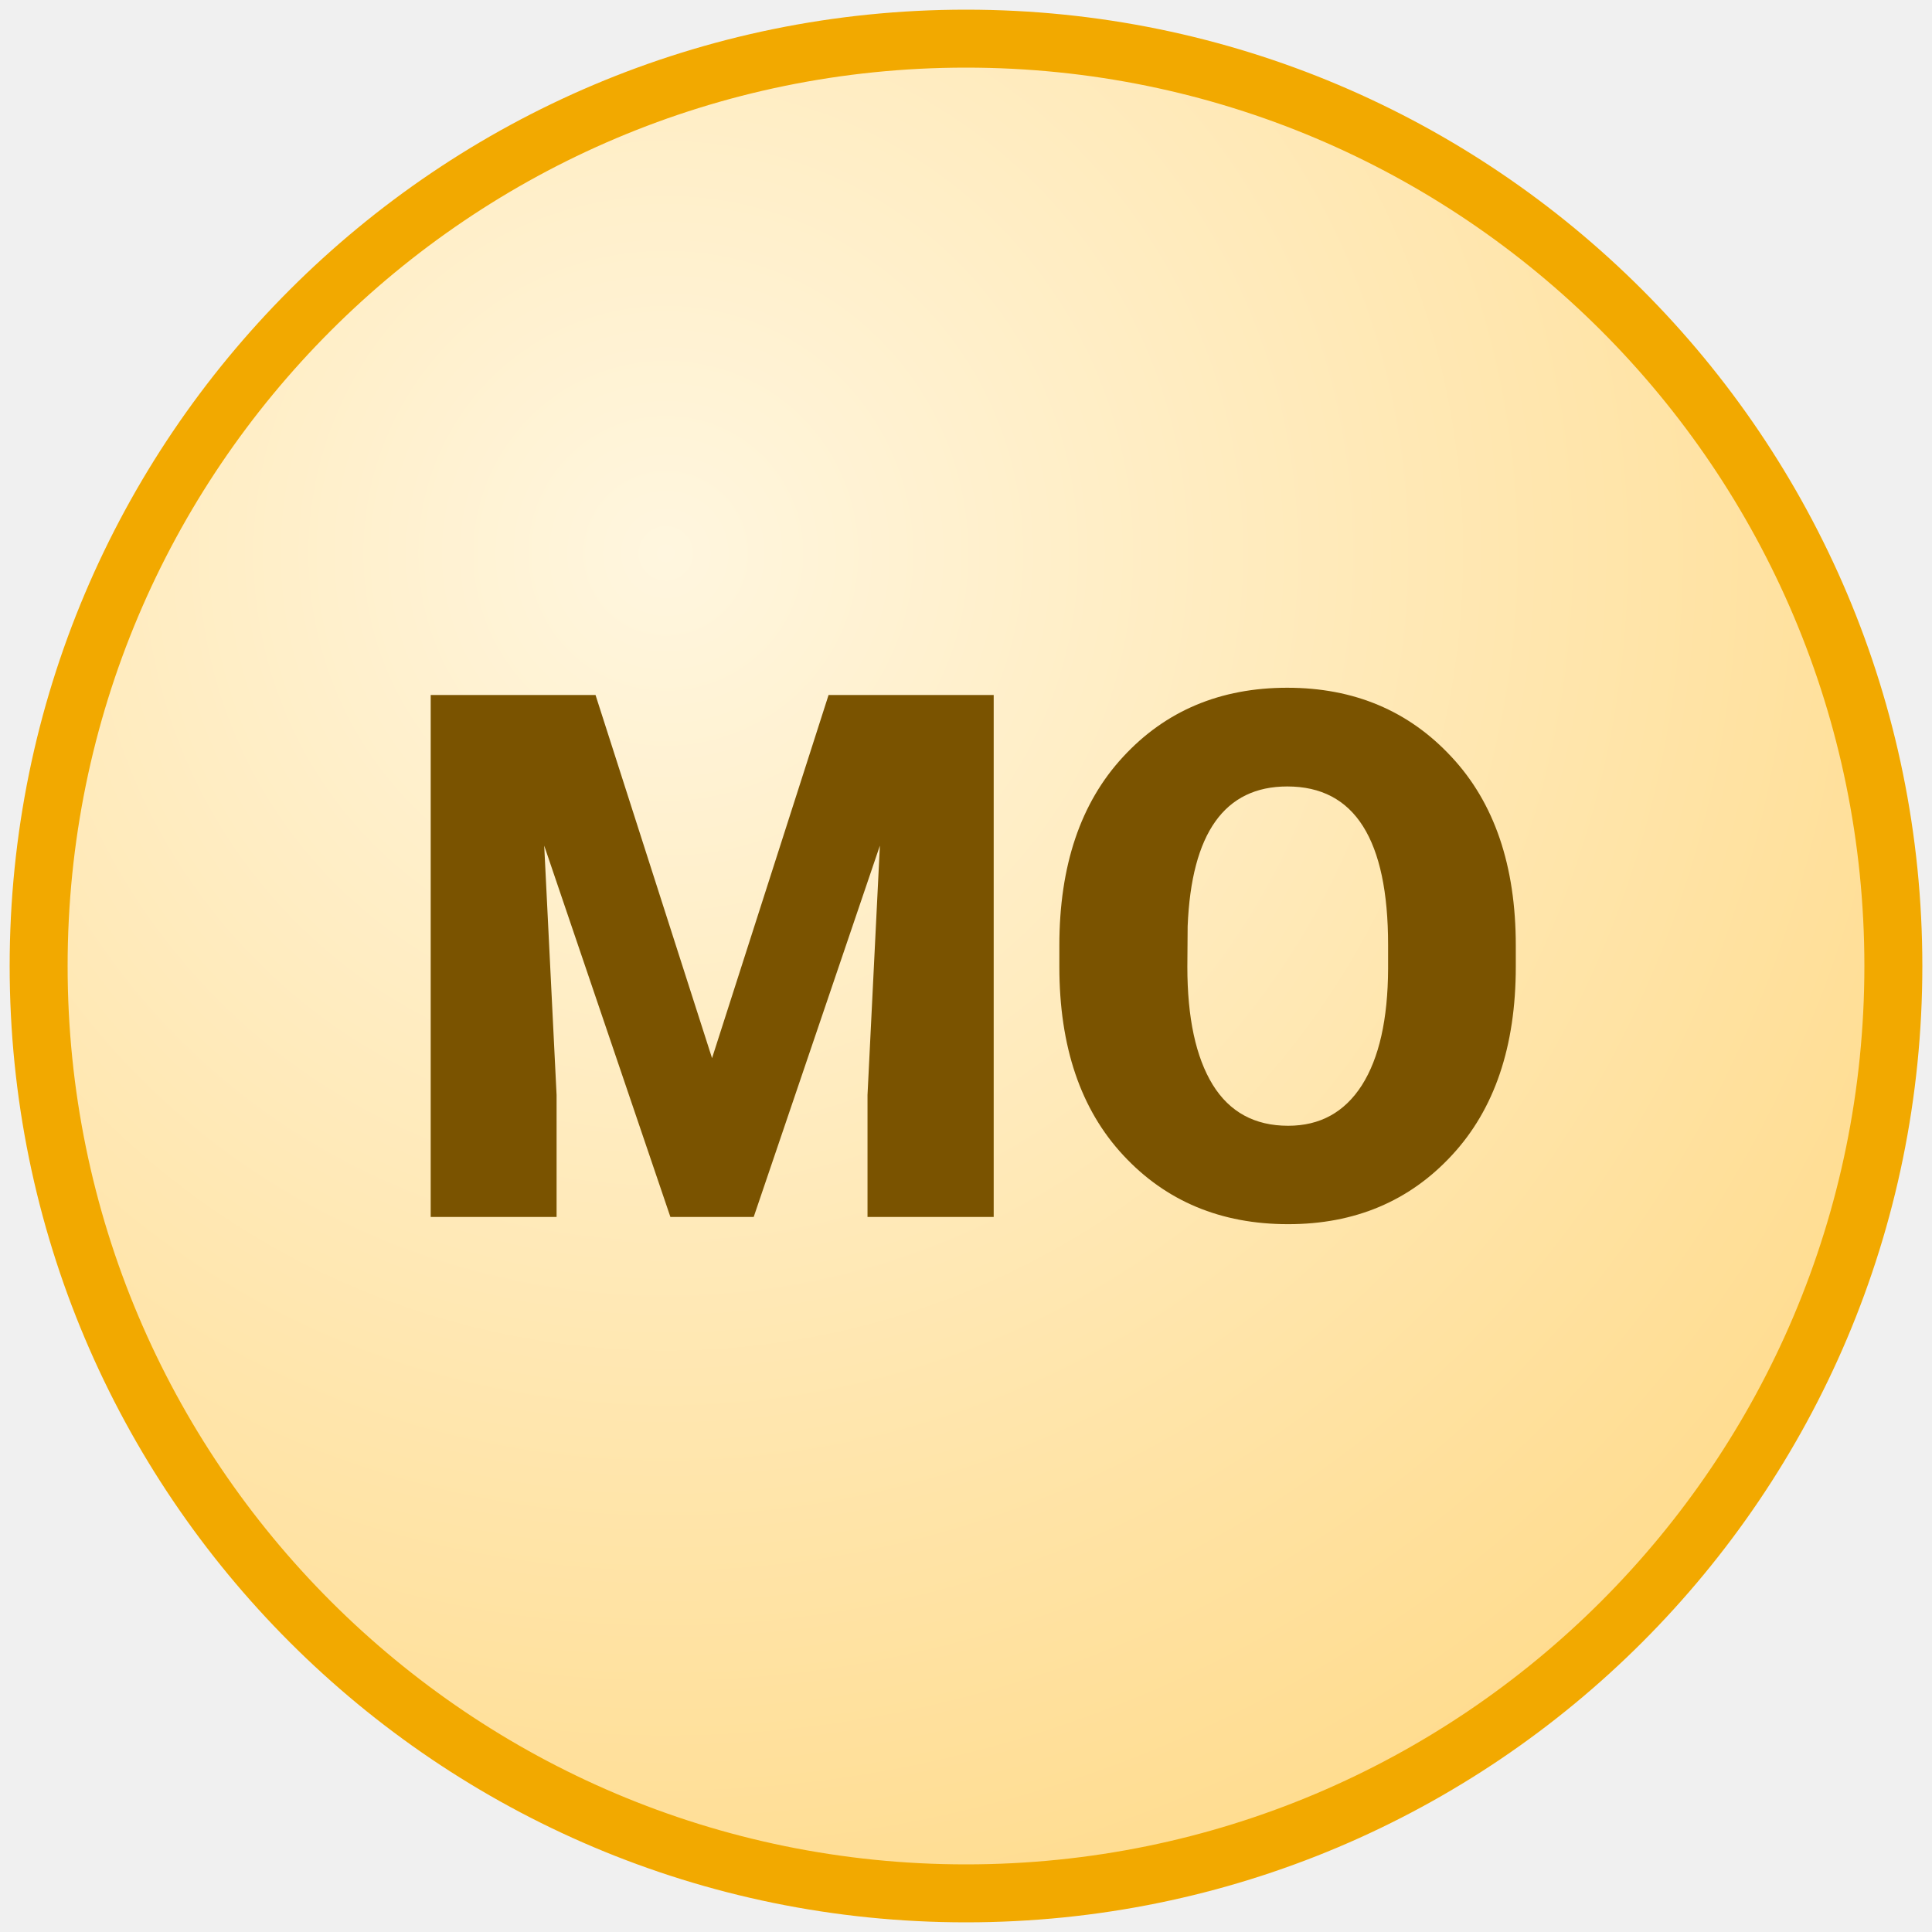
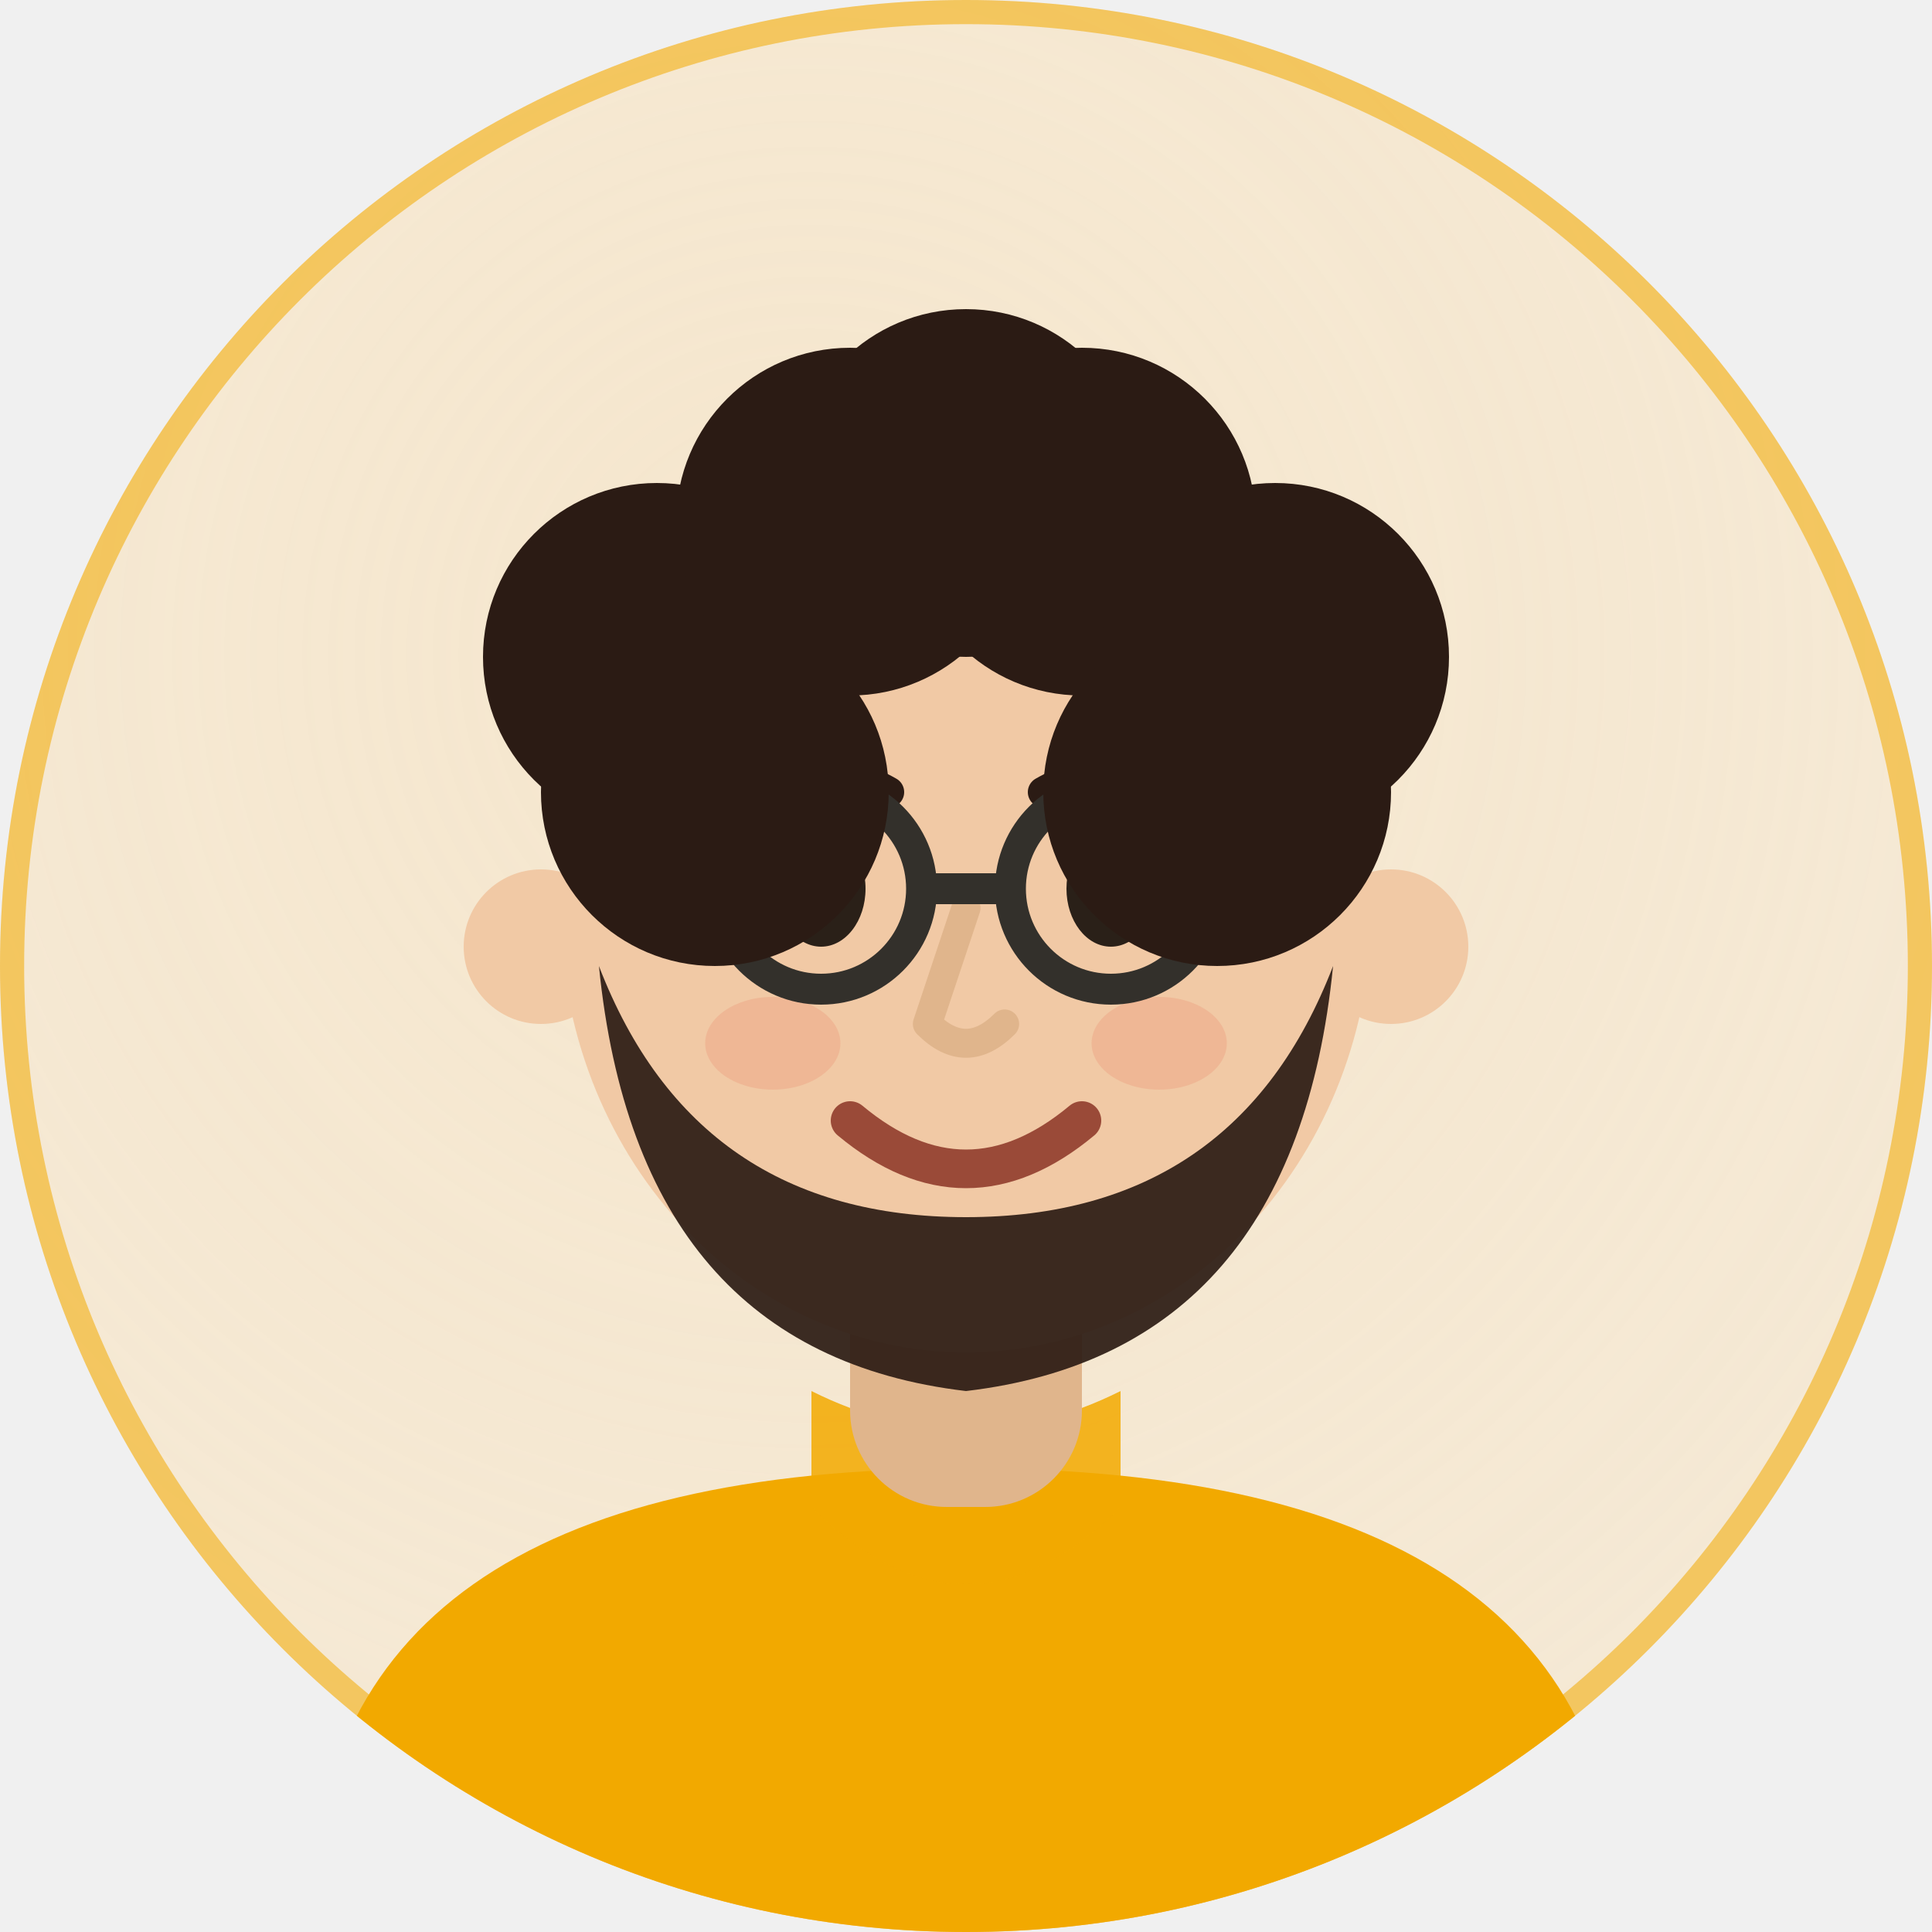
- <svg xmlns="http://www.w3.org/2000/svg" viewBox="0 0 100 100" role="img" aria-label="MO avatar">
+ <svg xmlns="http://www.w3.org/2000/svg" viewBox="0 0 100 100" role="img" aria-label="member portrait">
  <defs>
-     <radialGradient id="bg" cx="34%" cy="28%" r="85%">
-       <stop offset="0%" stop-color="#FFF6DF" />
-       <stop offset="100%" stop-color="#FFD986" />
+     <radialGradient id="bg" cx="42%" cy="34%" r="75%">
+       <stop offset="0%" stop-color="#F6E7CE" />
+       <stop offset="100%" stop-color="#F6E7CE" stop-opacity="0.78" />
    </radialGradient>
+     <clipPath id="disc">
+       <circle cx="50" cy="50" r="50" />
+     </clipPath>
  </defs>
-   <circle cx="50" cy="50" r="48" fill="url(#bg)" stroke="#F2A900" stroke-width="3" />
-   <text x="50" y="50" font-family="-apple-system,BlinkMacSystemFont,'Segoe UI',Roboto,Helvetica,Arial,sans-serif" font-size="38" font-weight="800" fill="#7A5300" text-anchor="middle" dominant-baseline="central">MO</text>
+   <g clip-path="url(#disc)">
+     <rect x="0" y="0" width="100" height="100" fill="url(#bg)" />
+     <circle cx="50" cy="50" r="50" fill="none" stroke="#F2A900" stroke-width="2.5" stroke-opacity="0.55" />
+     <path d="M16 100 Q16 76 50 76 Q84 76 84 100 Z" fill="#F2A900" />
+     <path d="M42 78 Q50 86 58 78 L58 72 Q50 76 42 72 Z" fill="#F2A900" opacity="0.85" />
+     <rect x="44" y="64" width="12" height="14" rx="5" fill="#E0B58C" />
+     <ellipse cx="50" cy="47" rx="21" ry="23" fill="#F1C9A5" />
+     <circle cx="28" cy="49" r="4" fill="#F1C9A5" />
+     <circle cx="72" cy="49" r="4" fill="#F1C9A5" />
+     <ellipse cx="40" cy="54" rx="3.5" ry="2.4" fill="#E8896B" opacity="0.28" />
+     <ellipse cx="60" cy="54" rx="3.5" ry="2.4" fill="#E8896B" opacity="0.28" />
+     <path d="M31 50 Q33 70 50 72 Q67 70 69 50 Q64 63 50 63 Q36 63 31 50 Z" fill="#2B1B14" opacity="0.92" />
+     <ellipse cx="42.5" cy="46" rx="2.3" ry="3" fill="#2A2018" />
+     <ellipse cx="57.5" cy="46" rx="2.3" ry="3" fill="#2A2018" />
+     <circle cx="43.3" cy="45" r="0.8" fill="#fff" opacity="0.85" />
+     <circle cx="58.3" cy="45" r="0.8" fill="#fff" opacity="0.85" />
+     <path d="M39 41 Q42.5 39 46 41" stroke="#2B1B14" stroke-width="1.6" fill="none" stroke-linecap="round" />
+     <path d="M54 41 Q57.5 39 61 41" stroke="#2B1B14" stroke-width="1.6" fill="none" stroke-linecap="round" />
+     <path d="M50 47 L48 53 Q50 55 52 53" stroke="#E0B58C" stroke-width="1.5" fill="none" stroke-linecap="round" stroke-linejoin="round" />
+     <path d="M44 58 Q50 63 56 58" stroke="#9A4A38" stroke-width="2" fill="none" stroke-linecap="round" />
+     <g stroke="#33302B" stroke-width="1.6" fill="none">
+       <circle cx="42.5" cy="46" r="5.2" />
+       <circle cx="57.5" cy="46" r="5.2" />
+       <line x1="47.7" y1="46" x2="52.3" y2="46" />
+       <line x1="37.3" y1="46" x2="31" y2="44" />
+       <line x1="62.7" y1="46" x2="69" y2="44" />
+     </g>
+     <circle cx="34" cy="34" r="9" fill="#2B1B14" />
+     <circle cx="44" cy="27" r="9" fill="#2B1B14" />
+     <circle cx="56" cy="27" r="9" fill="#2B1B14" />
+     <circle cx="66" cy="34" r="9" fill="#2B1B14" />
+     <circle cx="37" cy="41" r="9" fill="#2B1B14" />
+     <circle cx="63" cy="41" r="9" fill="#2B1B14" />
+     <circle cx="50" cy="25" r="9" fill="#2B1B14" />
+   </g>
</svg>
